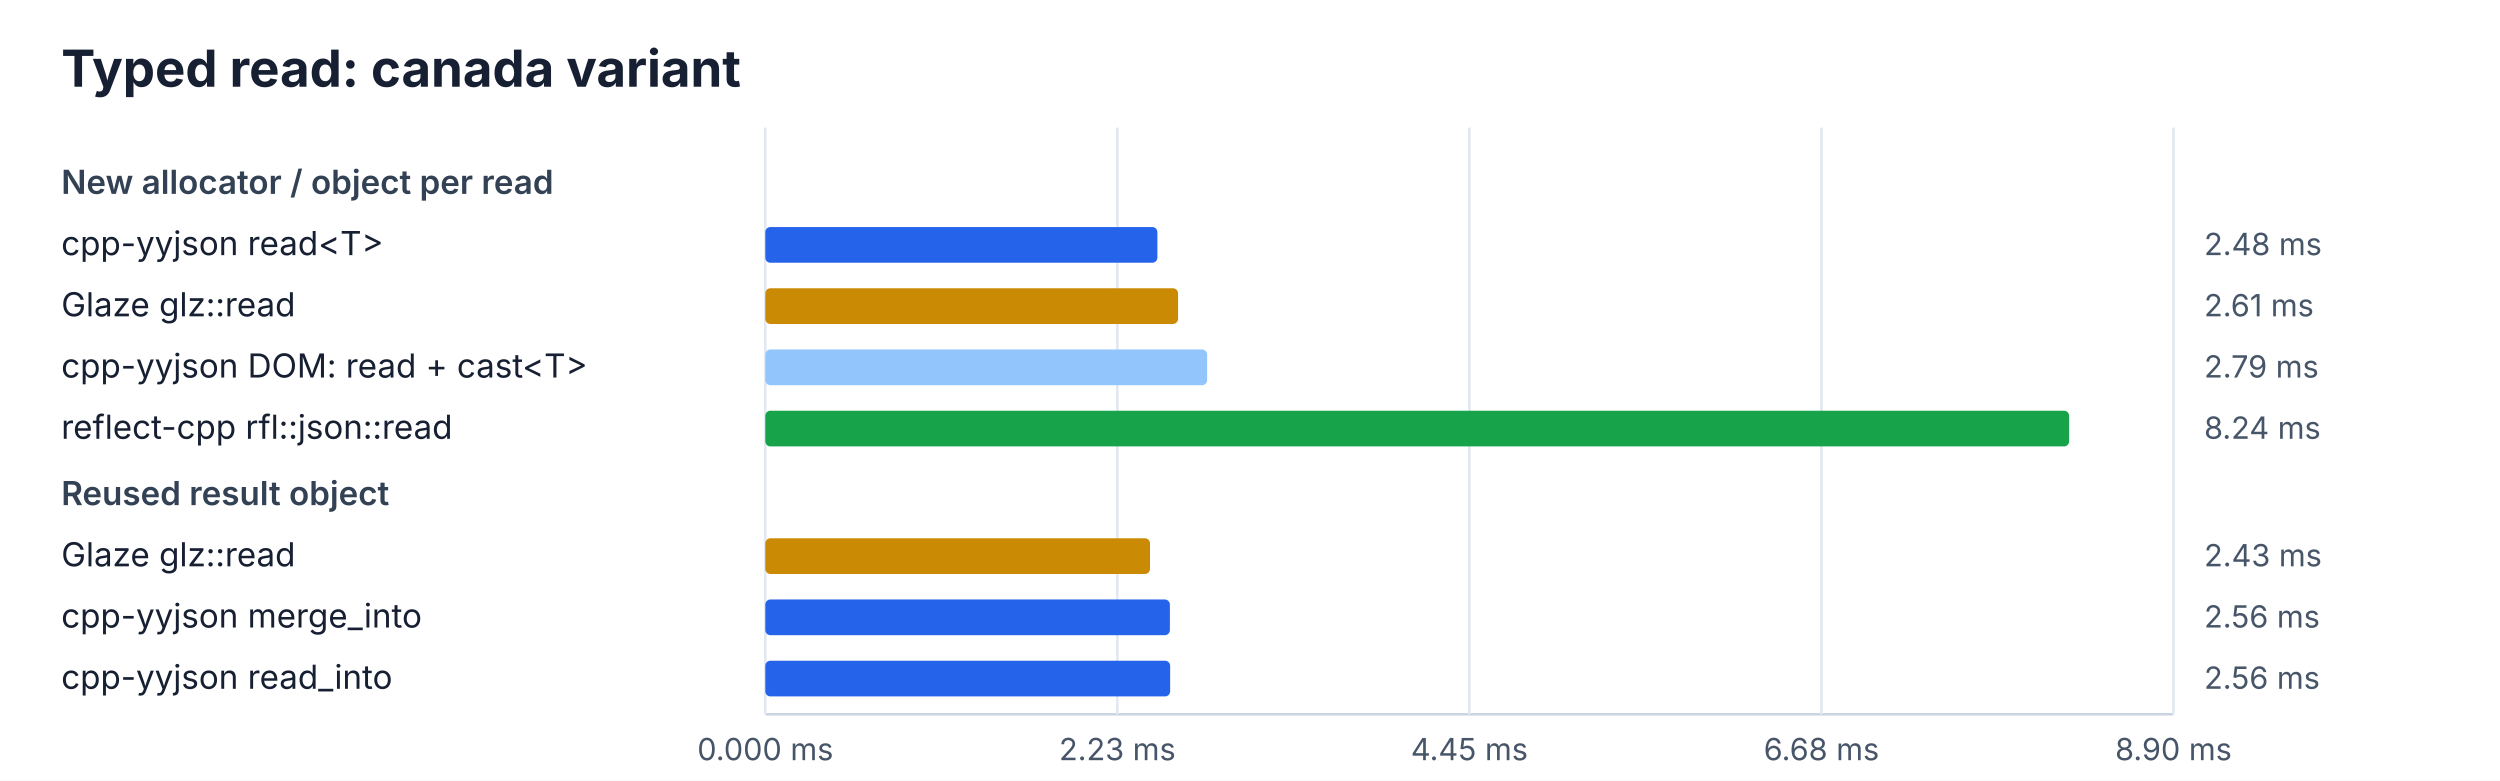
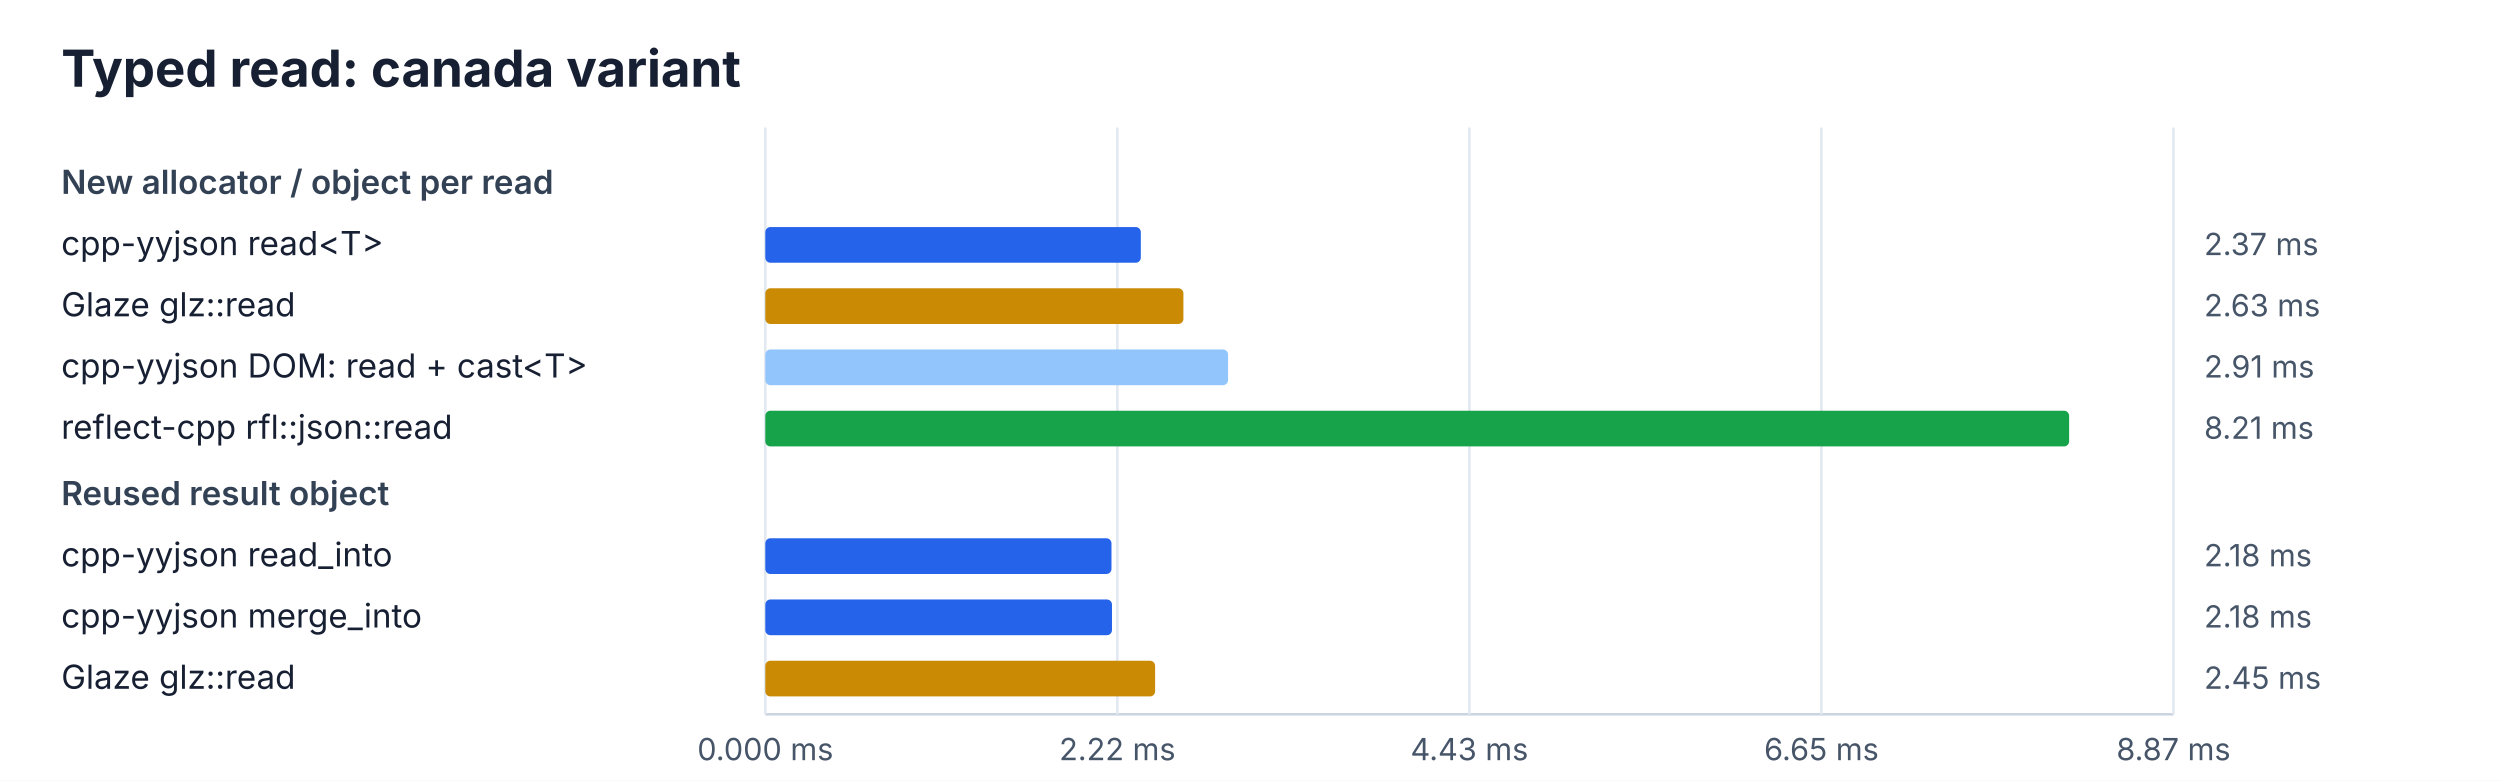
<svg xmlns="http://www.w3.org/2000/svg" width="980" height="306" viewBox="0 0 980 306">
  <rect width="100%" height="100%" fill="#ffffff" />
  <style>text{font-family:ui-sans-serif,system-ui,-apple-system,BlinkMacSystemFont,"Segoe UI",sans-serif;fill:#172033}.title{font-size:20px;font-weight:700}.heading{font-size:13px;font-weight:600;fill:#334155}.label{font-size:13px}.value{font-size:12px;fill:#475569}.axis{stroke:#cbd5e1;stroke-width:1}.grid{stroke:#e2e8f0;stroke-width:1}</style>
  <text x="24" y="34" class="title">Typed read: canada variant</text>
  <line x1="300" y1="280" x2="852" y2="280" class="axis" />
  <line x1="300.0" y1="50" x2="300.0" y2="280" class="grid" />
  <text x="300.0" y="298" class="value" text-anchor="middle">0.000 ms</text>
  <line x1="438.0" y1="50" x2="438.0" y2="280" class="grid" />
-   <text x="438.0" y="298" class="value" text-anchor="middle">2.23 ms</text>
+   <text x="438.0" y="298" class="value" text-anchor="middle">2.22 ms</text>
  <line x1="576.0" y1="50" x2="576.0" y2="280" class="grid" />
-   <text x="576.0" y="298" class="value" text-anchor="middle">4.45 ms</text>
+   <text x="576.0" y="298" class="value" text-anchor="middle">4.43 ms</text>
  <line x1="714.0" y1="50" x2="714.0" y2="280" class="grid" />
-   <text x="714.0" y="298" class="value" text-anchor="middle">6.68 ms</text>
+   <text x="714.0" y="298" class="value" text-anchor="middle">6.65 ms</text>
  <line x1="852.0" y1="50" x2="852.0" y2="280" class="grid" />
-   <text x="852.0" y="298" class="value" text-anchor="middle">8.90 ms</text>
+   <text x="852.0" y="298" class="value" text-anchor="middle">8.87 ms</text>
  <text x="24" y="76" class="heading">New allocator / object per read</text>
  <text x="24" y="100" class="label">cpp-yyjson read&lt;T&gt;</text>
-   <rect x="300" y="89" width="153.7" height="14" rx="2" fill="#2563eb" />
-   <text x="864" y="100" class="value">2.48 ms</text>
+   <rect x="300" y="89" width="147.2" height="14" rx="2" fill="#2563eb" />
+   <text x="864" y="100" class="value">2.37 ms</text>
  <text x="24" y="124" class="label">Glaze glz::read</text>
-   <rect x="300" y="113" width="161.8" height="14" rx="2" fill="#ca8a04" />
-   <text x="864" y="124" class="value">2.61 ms</text>
+   <rect x="300" y="113" width="163.9" height="14" rx="2" fill="#ca8a04" />
+   <text x="864" y="124" class="value">2.63 ms</text>
  <text x="24" y="148" class="label">cpp-yyjson DOM: read + cast&lt;T&gt;</text>
-   <rect x="300" y="137" width="173.2" height="14" rx="2" fill="#93c5fd" />
-   <text x="864" y="148" class="value">2.79 ms</text>
+   <rect x="300" y="137" width="181.4" height="14" rx="2" fill="#93c5fd" />
+   <text x="864" y="148" class="value">2.91 ms</text>
  <text x="24" y="172" class="label">reflect-cpp rfl::json::read</text>
  <rect x="300" y="161" width="511.1" height="14" rx="2" fill="#16a34a" />
-   <text x="864" y="172" class="value">8.24 ms</text>
+   <text x="864" y="172" class="value">8.21 ms</text>
  <text x="24" y="198" class="heading">Reused result object</text>
-   <text x="24" y="222" class="label">Glaze glz::read</text>
-   <rect x="300" y="211" width="150.8" height="14" rx="2" fill="#ca8a04" />
-   <text x="864" y="222" class="value">2.43 ms</text>
+   <text x="24" y="222" class="label">cpp-yyjson read_into</text>
+   <rect x="300" y="211" width="135.7" height="14" rx="2" fill="#2563eb" />
+   <text x="864" y="222" class="value">2.18 ms</text>
  <text x="24" y="246" class="label">cpp-yyjson merge_into</text>
-   <rect x="300" y="235" width="158.6" height="14" rx="2" fill="#2563eb" />
-   <text x="864" y="246" class="value">2.56 ms</text>
-   <text x="24" y="270" class="label">cpp-yyjson read_into</text>
-   <rect x="300" y="259" width="158.7" height="14" rx="2" fill="#2563eb" />
-   <text x="864" y="270" class="value">2.56 ms</text>
+   <rect x="300" y="235" width="135.9" height="14" rx="2" fill="#2563eb" />
+   <text x="864" y="246" class="value">2.18 ms</text>
+   <text x="24" y="270" class="label">Glaze glz::read</text>
+   <rect x="300" y="259" width="152.8" height="14" rx="2" fill="#ca8a04" />
+   <text x="864" y="270" class="value">2.45 ms</text>
</svg>
